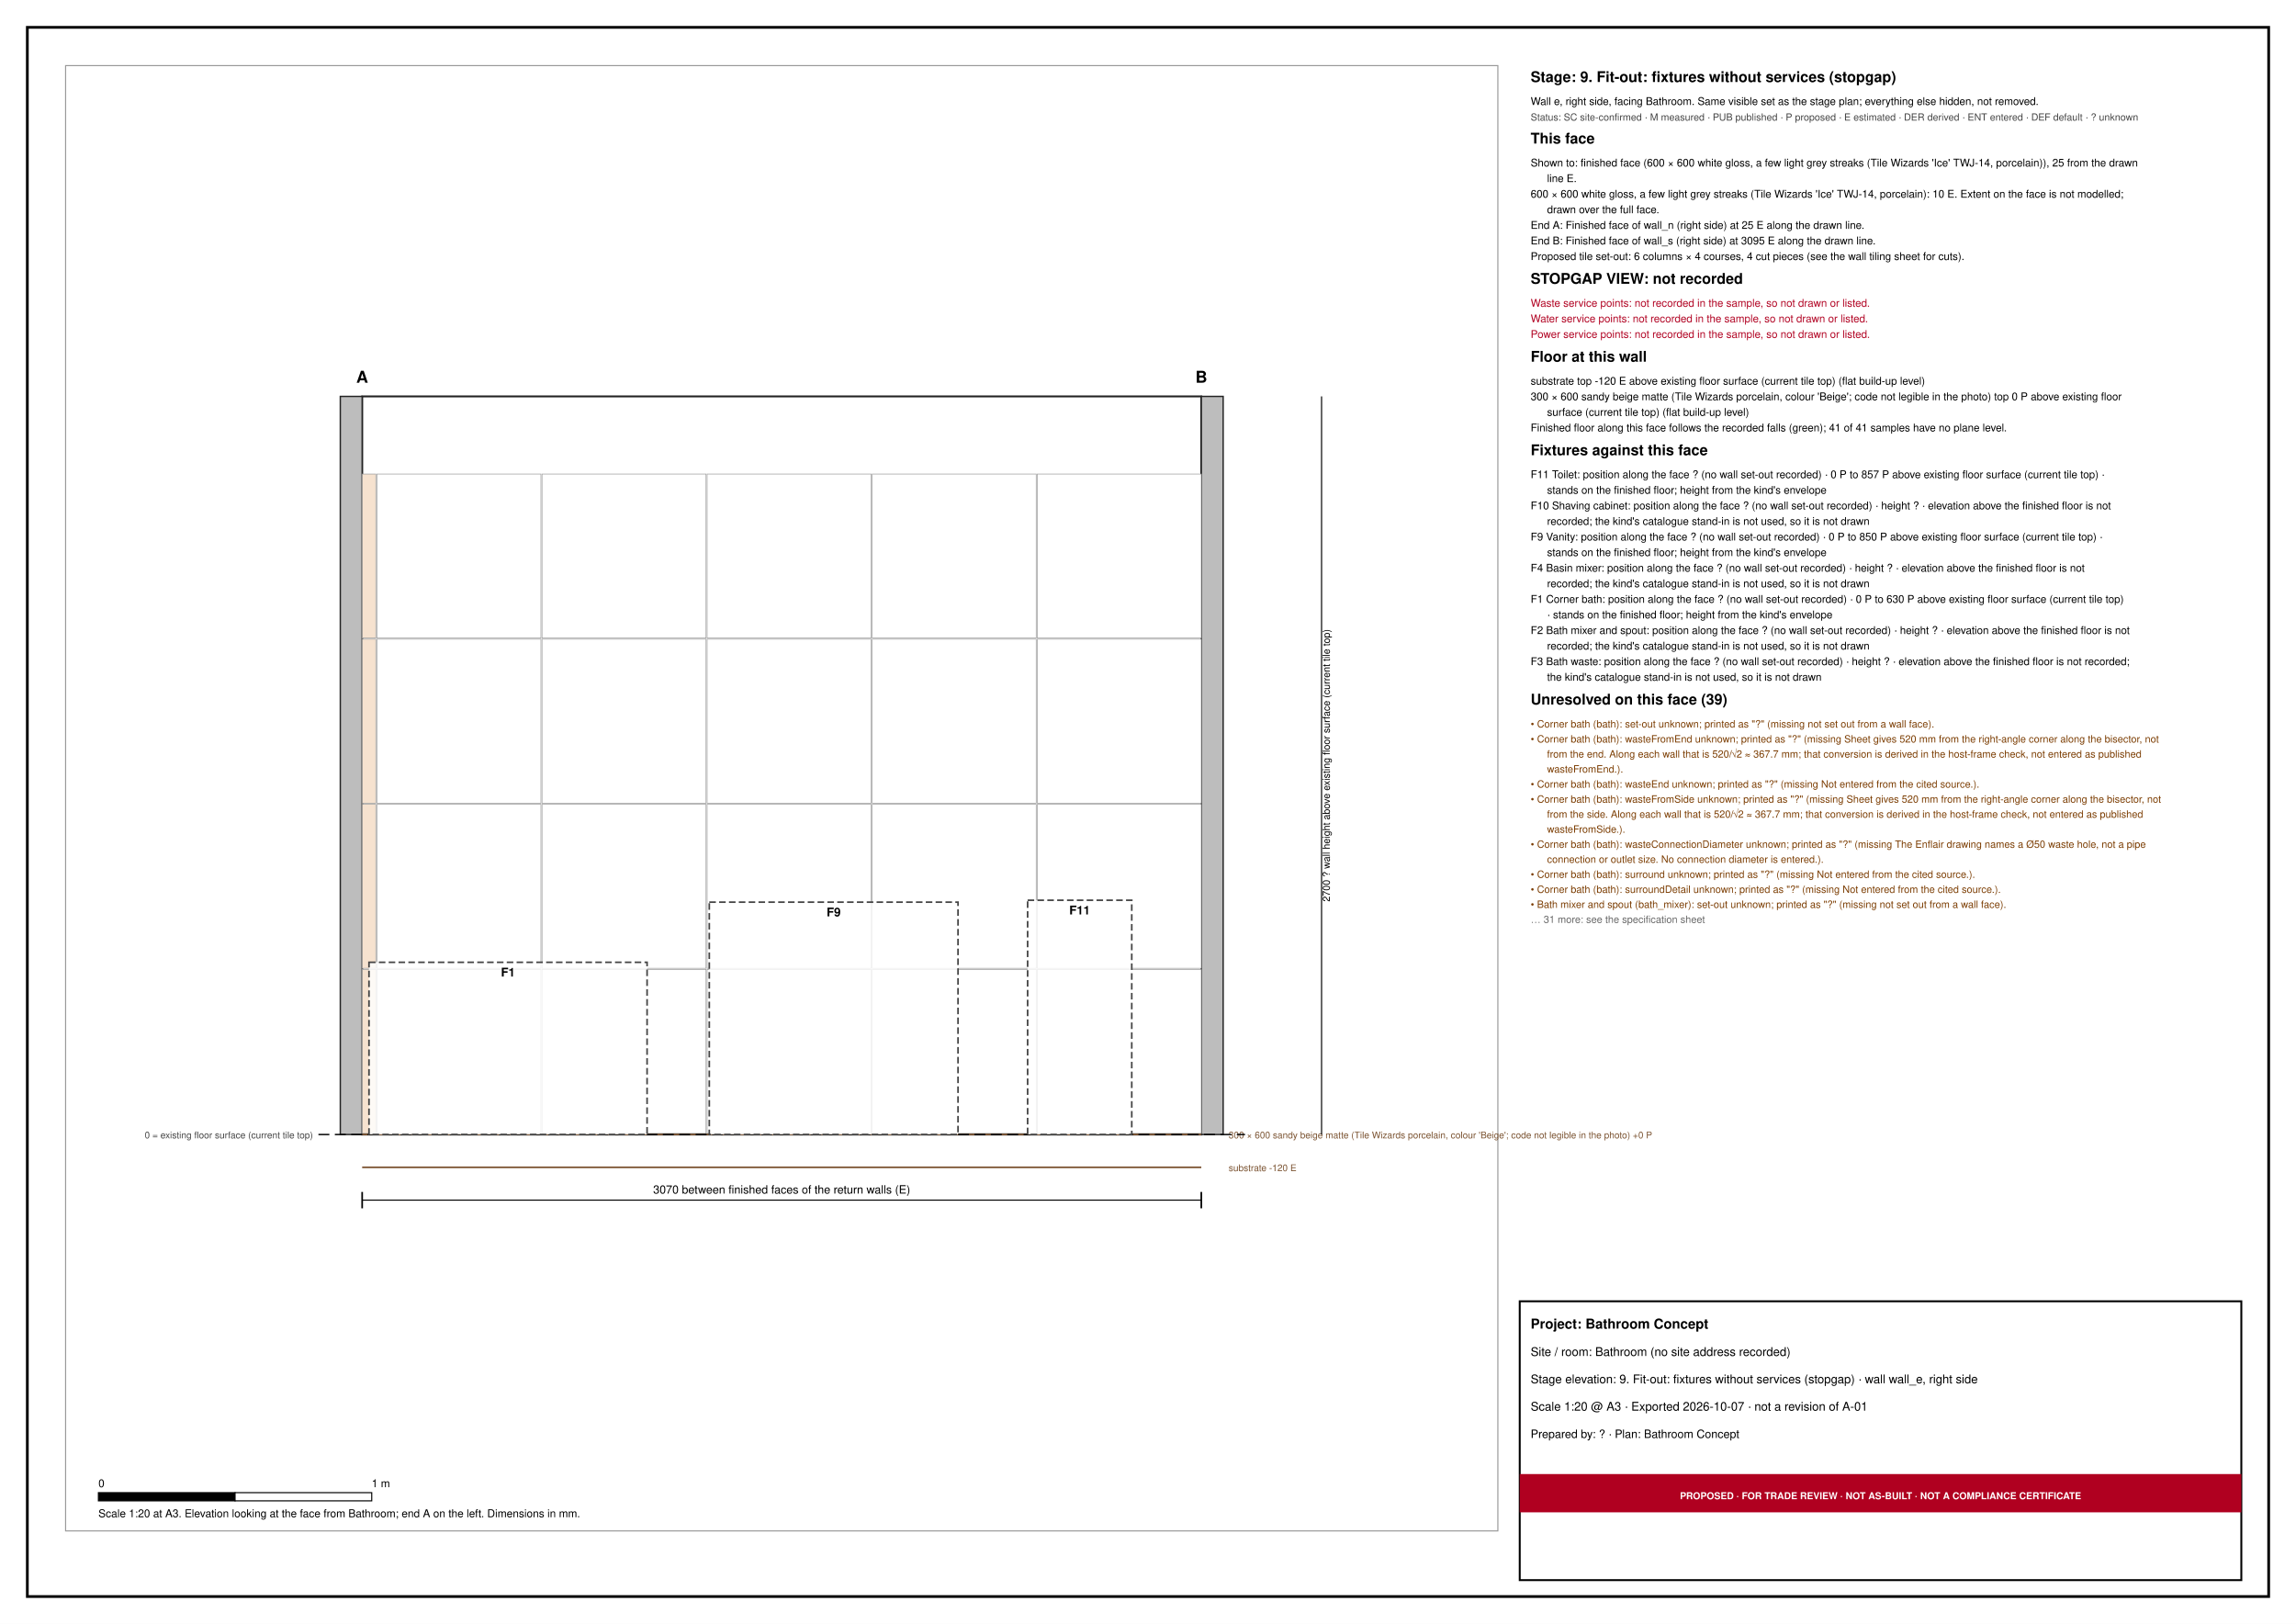
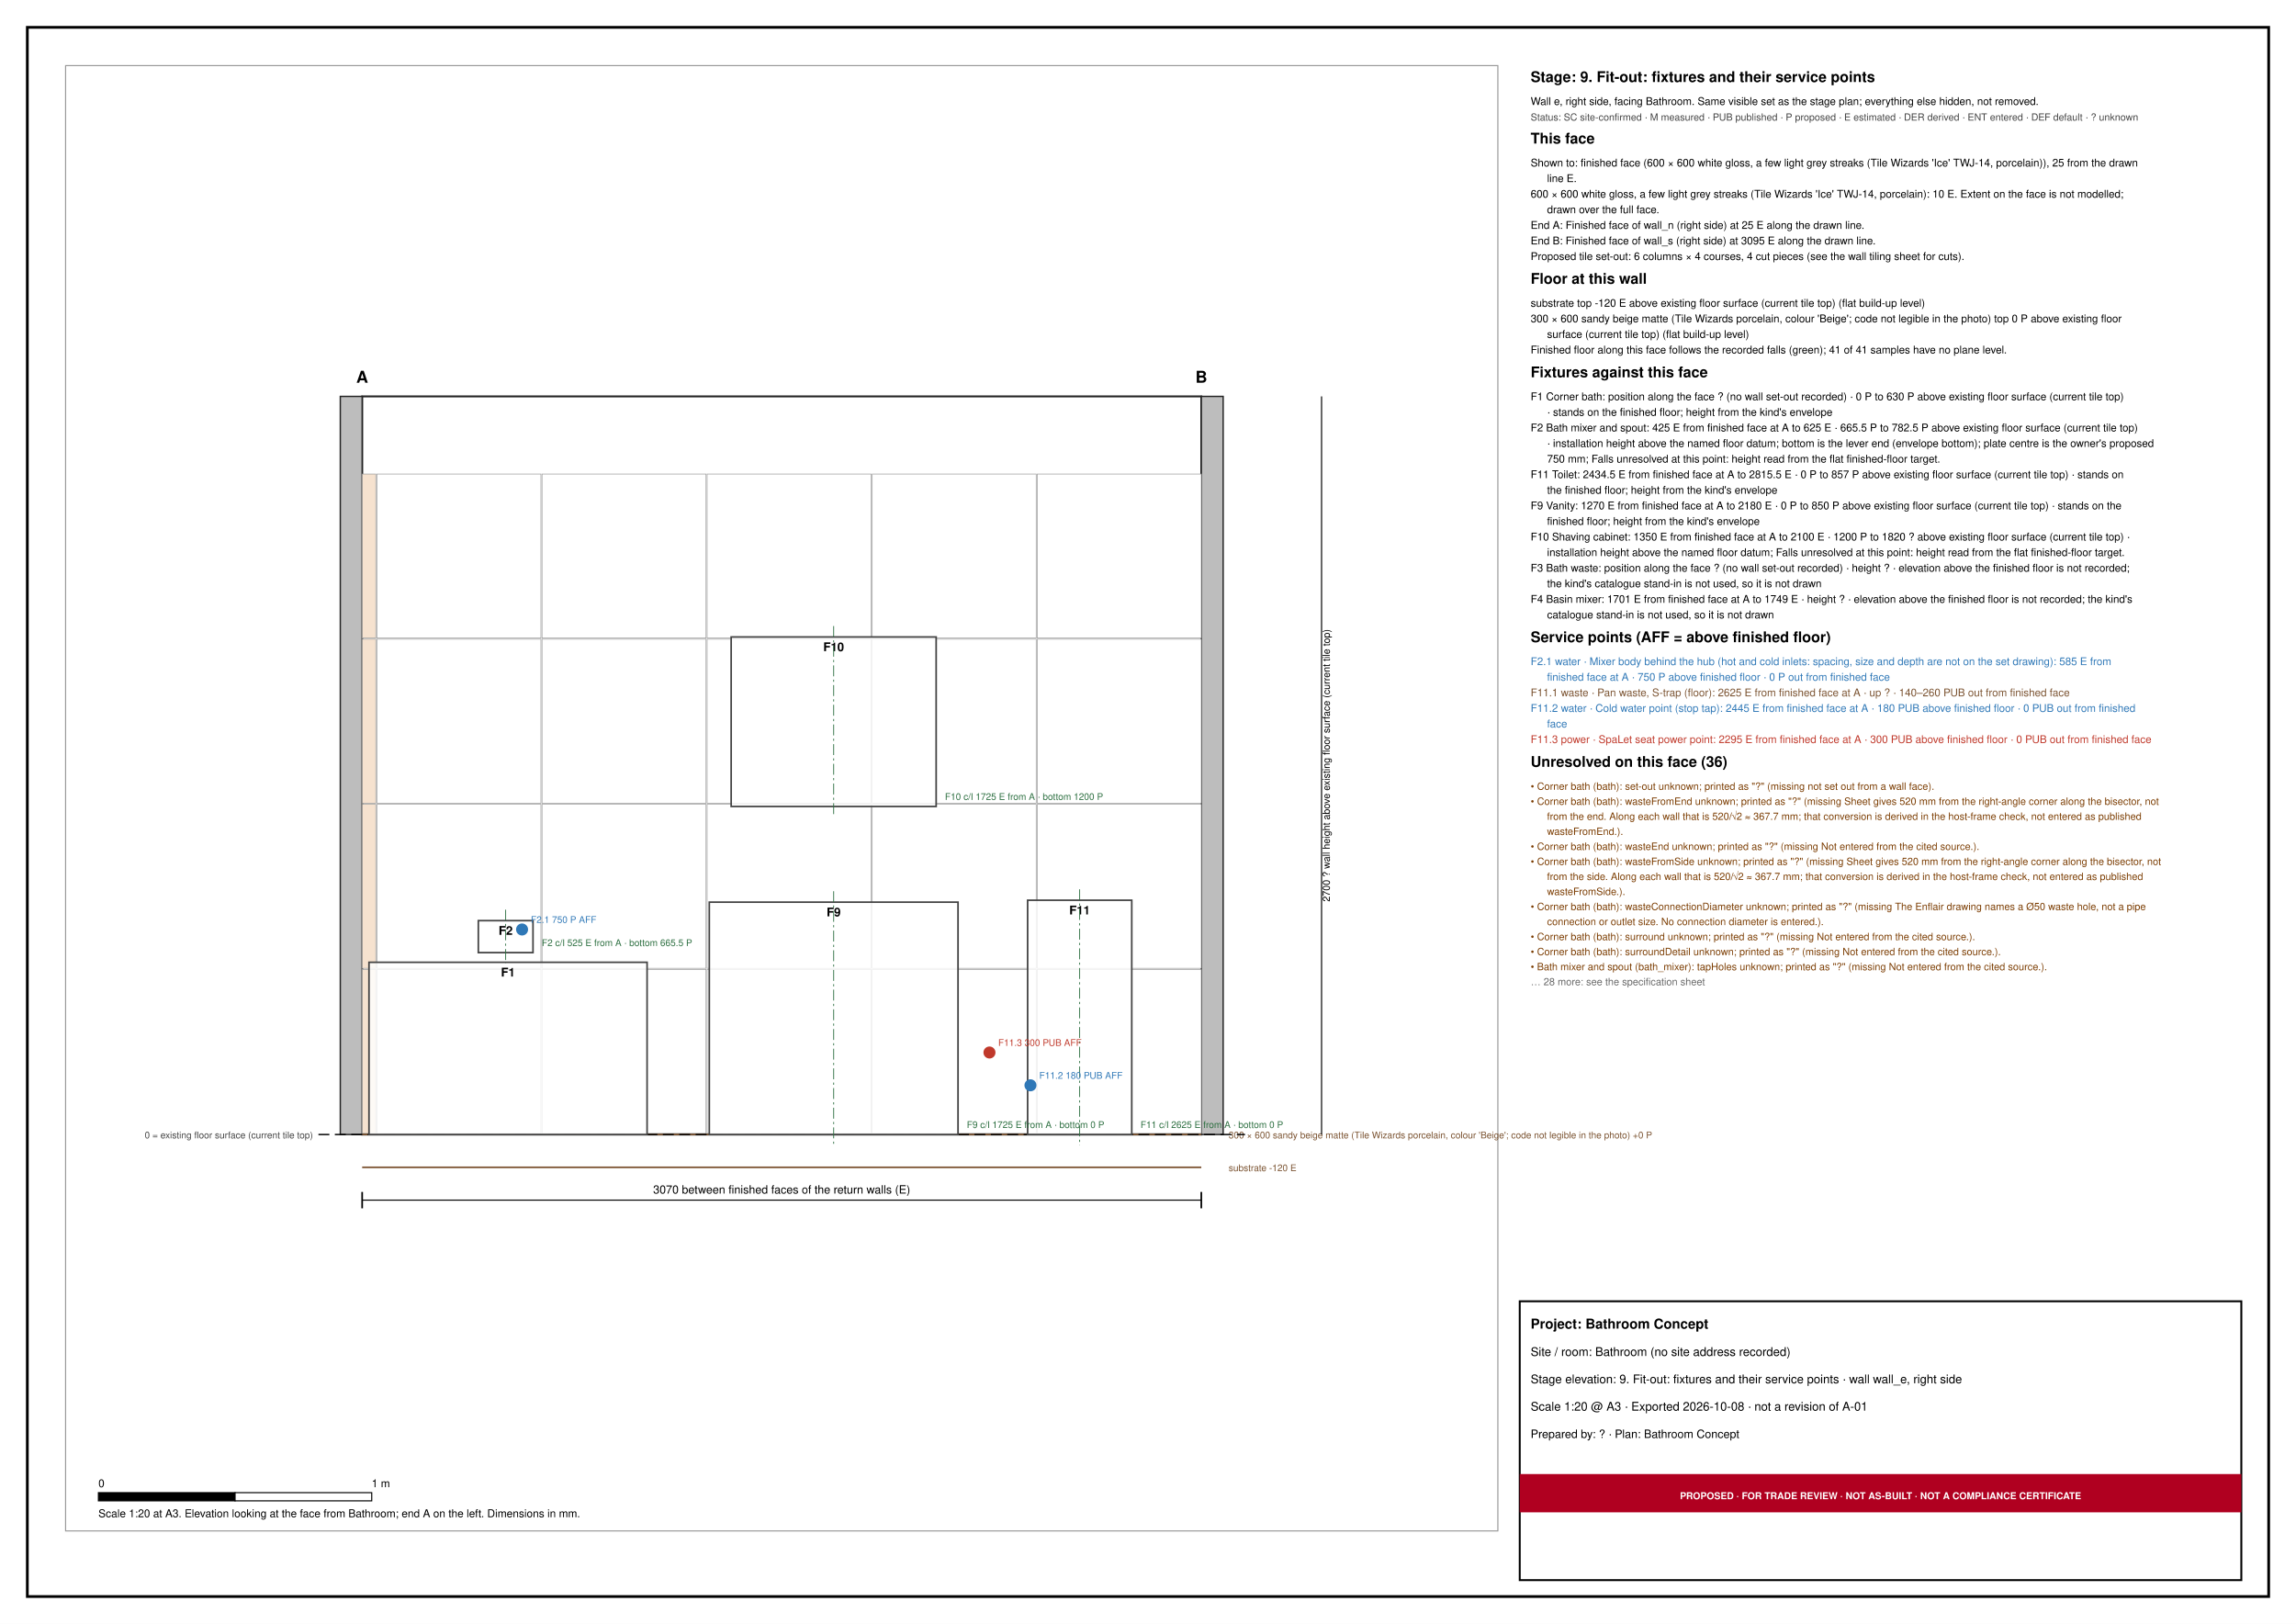
<svg xmlns="http://www.w3.org/2000/svg" width="420mm" height="297mm" viewBox="0 0 420 297" font-family="Helvetica, Arial, sans-serif" data-sheet="stage-elevation" data-wall="wall_e" data-side="right" data-scale="20">
  <rect width="420" height="297" fill="#fff" />
  <rect x="5" y="5" width="410" height="287" fill="none" stroke="#000" stroke-width="0.5" />
  <rect x="12" y="12" width="262" height="268" fill="none" stroke="#999" stroke-width="0.2" />
  <rect x="66.25" y="72.5" width="153.5" height="135" fill="#ffffff" stroke="#222" stroke-width="0.35" data-element="wall:wall_e:right:wall_e_tile" />
  <rect x="62.25" y="72.5" width="4" height="135" fill="#bdbdbd" stroke="#222" stroke-width="0.25" />
  <rect x="219.75" y="72.5" width="4" height="135" fill="#bdbdbd" stroke="#222" stroke-width="0.25" />
  <text x="66.25" y="70" font-size="3" font-weight="bold" text-anchor="middle">A</text>
  <text x="219.75" y="70" font-size="3" font-weight="bold" text-anchor="middle">B</text>
  <rect x="66.25" y="177.3" width="2.5" height="30" fill="#f6e2cf" stroke="#9a9a9a" stroke-width="0.12" data-piece="cut" />
  <rect x="66.25" y="147.1" width="2.5" height="30" fill="#f6e2cf" stroke="#9a9a9a" stroke-width="0.12" data-piece="cut" />
  <rect x="66.25" y="116.9" width="2.5" height="30" fill="#f6e2cf" stroke="#9a9a9a" stroke-width="0.12" data-piece="cut" />
  <rect x="66.25" y="86.7" width="2.5" height="30" fill="#f6e2cf" stroke="#9a9a9a" stroke-width="0.12" data-piece="cut" />
  <rect x="68.95" y="177.3" width="30" height="30" fill="#fff" stroke="#9a9a9a" stroke-width="0.12" data-piece="full" />
  <rect x="68.95" y="147.1" width="30" height="30" fill="#fff" stroke="#9a9a9a" stroke-width="0.12" data-piece="full" />
  <rect x="68.95" y="116.9" width="30" height="30" fill="#fff" stroke="#9a9a9a" stroke-width="0.12" data-piece="full" />
  <rect x="68.95" y="86.7" width="30" height="30" fill="#fff" stroke="#9a9a9a" stroke-width="0.12" data-piece="full" />
  <rect x="99.15" y="177.3" width="30" height="30" fill="#fff" stroke="#9a9a9a" stroke-width="0.12" data-piece="full" />
  <rect x="99.15" y="147.1" width="30" height="30" fill="#fff" stroke="#9a9a9a" stroke-width="0.12" data-piece="full" />
  <rect x="99.15" y="116.9" width="30" height="30" fill="#fff" stroke="#9a9a9a" stroke-width="0.12" data-piece="full" />
  <rect x="99.15" y="86.7" width="30" height="30" fill="#fff" stroke="#9a9a9a" stroke-width="0.12" data-piece="full" />
  <rect x="129.35" y="177.3" width="30" height="30" fill="#fff" stroke="#9a9a9a" stroke-width="0.12" data-piece="full" />
  <rect x="129.35" y="147.1" width="30" height="30" fill="#fff" stroke="#9a9a9a" stroke-width="0.12" data-piece="full" />
  <rect x="129.35" y="116.9" width="30" height="30" fill="#fff" stroke="#9a9a9a" stroke-width="0.12" data-piece="full" />
  <rect x="129.35" y="86.7" width="30" height="30" fill="#fff" stroke="#9a9a9a" stroke-width="0.12" data-piece="full" />
  <rect x="159.55" y="177.3" width="30" height="30" fill="#fff" stroke="#9a9a9a" stroke-width="0.12" data-piece="full" />
  <rect x="159.55" y="147.1" width="30" height="30" fill="#fff" stroke="#9a9a9a" stroke-width="0.12" data-piece="full" />
  <rect x="159.55" y="116.9" width="30" height="30" fill="#fff" stroke="#9a9a9a" stroke-width="0.12" data-piece="full" />
  <rect x="159.55" y="86.7" width="30" height="30" fill="#fff" stroke="#9a9a9a" stroke-width="0.12" data-piece="full" />
  <rect x="189.75" y="177.3" width="30" height="30" fill="#fff" stroke="#9a9a9a" stroke-width="0.12" data-piece="full" />
  <rect x="189.75" y="147.1" width="30" height="30" fill="#fff" stroke="#9a9a9a" stroke-width="0.12" data-piece="full" />
  <rect x="189.75" y="116.9" width="30" height="30" fill="#fff" stroke="#9a9a9a" stroke-width="0.12" data-piece="full" />
  <rect x="189.75" y="86.7" width="30" height="30" fill="#fff" stroke="#9a9a9a" stroke-width="0.12" data-piece="full" />
  <line x1="66.25" y1="213.5" x2="219.75" y2="213.5" stroke="#7a5230" stroke-width="0.3" data-element="room:bathroom:substrate" />
  <text x="224.75" y="214.2" font-size="1.7" fill="#7a5230">substrate -120 E</text>
  <line x1="66.25" y1="207.5" x2="219.75" y2="207.5" stroke="#7a5230" stroke-width="0.3" data-element="room:bathroom:floor:floor_tile" />
  <text x="224.75" y="208.2" font-size="1.7" fill="#7a5230">300 × 600 sandy beige matte (Tile Wizards porcelain, colour 'Beige'; code not legible in the photo) +0 P</text>
  <line x1="58.25" y1="207.5" x2="227.75" y2="207.5" stroke="#000" stroke-width="0.25" stroke-dasharray="2 1" />
  <text x="57.25" y="208.2" font-size="1.7" text-anchor="end" fill="#444">0 = existing floor surface (current tile top)</text>
-   <rect x="187.98" y="164.65" width="19.05" height="42.85" fill="#ffffff" fill-opacity="0.82" stroke="#444" stroke-width="0.3" stroke-dasharray="1.2 0.6" data-element="item:toilet" />
+   <rect x="67.5" y="176" width="50.87" height="31.5" fill="#ffffff" fill-opacity="0.82" stroke="#444" stroke-width="0.3" data-element="item:bath" />
+   <text x="92.93" y="178.6" font-size="2.2" text-anchor="middle" font-weight="bold">F1</text>
+   <rect x="87.5" y="168.38" width="10" height="5.85" fill="#ffffff" fill-opacity="0.82" stroke="#444" stroke-width="0.3" data-element="item:bath_mixer" />
+   <text x="92.5" y="170.98" font-size="2.2" text-anchor="middle" font-weight="bold">F2</text>
+   <rect x="187.98" y="164.65" width="19.05" height="42.85" fill="#ffffff" fill-opacity="0.82" stroke="#444" stroke-width="0.3" data-element="item:toilet" />
  <text x="197.5" y="167.25" font-size="2.2" text-anchor="middle" font-weight="bold">F11</text>
-   <rect x="129.75" y="165" width="45.5" height="42.5" fill="#ffffff" fill-opacity="0.82" stroke="#444" stroke-width="0.3" stroke-dasharray="1.2 0.6" data-element="item:vanity" />
+   <rect x="129.75" y="165" width="45.5" height="42.5" fill="#ffffff" fill-opacity="0.82" stroke="#444" stroke-width="0.3" data-element="item:vanity" />
  <text x="152.5" y="167.6" font-size="2.2" text-anchor="middle" font-weight="bold">F9</text>
-   <rect x="67.5" y="176" width="50.87" height="31.5" fill="#ffffff" fill-opacity="0.82" stroke="#444" stroke-width="0.3" stroke-dasharray="1.2 0.6" data-element="item:bath" />
-   <text x="92.93" y="178.6" font-size="2.2" text-anchor="middle" font-weight="bold">F1</text>
+   <rect x="133.75" y="116.5" width="37.5" height="31" fill="#ffffff" fill-opacity="0.82" stroke="#444" stroke-width="0.3" data-element="item:shaving_cabinet" />
+   <text x="152.5" y="119.1" font-size="2.2" text-anchor="middle" font-weight="bold">F10</text>
+   <line x1="92.5" y1="166.38" x2="92.5" y2="176.23" stroke="#2b6e3f" stroke-width="0.15" stroke-dasharray="2 0.6 0.4 0.6" data-role="set-out-centreline" data-setout="item:bath_mixer" />
+   <text x="99.1" y="173.03" font-size="1.7" fill="#2b6e3f" data-role="set-out" data-setout="item:bath_mixer">F2 c/l 525 E from A · bottom 665.5 P</text>
+   <line x1="197.5" y1="162.65" x2="197.5" y2="209.5" stroke="#2b6e3f" stroke-width="0.15" stroke-dasharray="2 0.6 0.4 0.6" data-role="set-out-centreline" data-setout="item:toilet" />
+   <text x="208.63" y="206.3" font-size="1.7" fill="#2b6e3f" data-role="set-out" data-setout="item:toilet">F11 c/l 2625 E from A · bottom 0 P</text>
+   <line x1="152.5" y1="163" x2="152.5" y2="209.5" stroke="#2b6e3f" stroke-width="0.15" stroke-dasharray="2 0.6 0.4 0.6" data-role="set-out-centreline" data-setout="item:vanity" />
+   <text x="176.85" y="206.3" font-size="1.7" fill="#2b6e3f" data-role="set-out" data-setout="item:vanity">F9 c/l 1725 E from A · bottom 0 P</text>
+   <line x1="152.5" y1="114.5" x2="152.5" y2="149.5" stroke="#2b6e3f" stroke-width="0.15" stroke-dasharray="2 0.6 0.4 0.6" data-role="set-out-centreline" data-setout="item:shaving_cabinet" />
+   <text x="172.85" y="146.3" font-size="1.7" fill="#2b6e3f" data-role="set-out" data-setout="item:shaving_cabinet">F10 c/l 1725 E from A · bottom 1200 P</text>
+   <circle cx="95.5" cy="170" r="1.1" fill="#2f78b7" data-element="item:bath_mixer:sp:body" />
+   <text x="97.1" y="168.8" font-size="1.7" fill="#2f78b7">F2.1 750 P AFF</text>
+   <circle cx="188.5" cy="198.5" r="1.1" fill="#2f78b7" data-element="item:toilet:sp:water" />
+   <text x="190.1" y="197.3" font-size="1.7" fill="#2f78b7">F11.2 180 PUB AFF</text>
+   <circle cx="181" cy="192.5" r="1.1" fill="#c0392b" data-element="item:toilet:sp:power" />
+   <text x="182.6" y="191.3" font-size="1.7" fill="#c0392b">F11.3 300 PUB AFF</text>
  <line x1="66.25" y1="219.5" x2="219.75" y2="219.5" stroke="#000" stroke-width="0.2" />
  <line x1="66.25" y1="218" x2="66.25" y2="221" stroke="#000" stroke-width="0.3" />
  <line x1="219.75" y1="218" x2="219.75" y2="221" stroke="#000" stroke-width="0.3" />
  <text x="143" y="218.3" font-size="2.1" text-anchor="middle" data-dim="run">3070 between finished faces of the return walls (E)</text>
  <line x1="241.75" y1="207.5" x2="241.75" y2="72.5" stroke="#000" stroke-width="0.2" />
  <text x="243.25" y="140" font-size="1.8" transform="rotate(-90 243.25 140)" text-anchor="middle">2700 ? wall height above existing floor surface (current tile top)</text>
  <rect x="18" y="273" width="25" height="1.5" fill="#000" stroke="#000" stroke-width="0.2" />
  <rect x="43" y="273" width="25" height="1.5" fill="#fff" stroke="#000" stroke-width="0.2" />
  <text x="18" y="272" font-size="2">0</text>
  <text x="68" y="272" font-size="2">1 m</text>
  <text x="18" y="277.5" font-size="2">Scale 1:20 at A3. Elevation looking at the face from Bathroom; end A on the left. Dimensions in mm.</text>
-   <text x="280" y="15" font-size="2.7" font-weight="bold">Stage: 9. Fit-out: fixtures without services (stopgap)</text>
+   <text x="280" y="15" font-size="2.7" font-weight="bold">Stage: 9. Fit-out: fixtures and their service points</text>
  <text x="280" y="19.2" font-size="1.95">Wall e, right side, facing Bathroom. Same visible set as the stage plan; everything else hidden, not removed.</text>
  <text x="280" y="22.05" font-size="1.8" fill="#444">Status: SC site-confirmed · M measured · PUB published · P proposed · E estimated · DER derived · ENT entered · DEF default · ? unknown</text>
  <text x="280" y="26.25" font-size="2.7" font-weight="bold">This face</text>
  <text x="280" y="30.45" font-size="1.95">Shown to: finished face (600 × 600 white gloss, a few light grey streaks (Tile Wizards 'Ice' TWJ-14, porcelain)), 25 from the drawn</text>
  <text x="283" y="33.3" font-size="1.95">line E.</text>
  <text x="280" y="36.15" font-size="1.95">600 × 600 white gloss, a few light grey streaks (Tile Wizards 'Ice' TWJ-14, porcelain): 10 E. Extent on the face is not modelled;</text>
  <text x="283" y="39" font-size="1.95">drawn over the full face.</text>
  <text x="280" y="41.85" font-size="1.95">End A: Finished face of wall_n (right side) at 25 E along the drawn line.</text>
  <text x="280" y="44.7" font-size="1.95">End B: Finished face of wall_s (right side) at 3095 E along the drawn line.</text>
  <text x="280" y="47.55" font-size="1.95">Proposed tile set-out: 6 columns × 4 courses, 4 cut pieces (see the wall tiling sheet for cuts).</text>
-   <text x="280" y="51.9" font-size="2.7" font-weight="bold">STOPGAP VIEW: not recorded</text>
-   <text x="280" y="56.1" font-size="1.95" fill="#b00020">Waste service points: not recorded in the sample, so not drawn or listed.</text>
-   <text x="280" y="58.95" font-size="1.95" fill="#b00020">Water service points: not recorded in the sample, so not drawn or listed.</text>
-   <text x="280" y="61.8" font-size="1.95" fill="#b00020">Power service points: not recorded in the sample, so not drawn or listed.</text>
-   <text x="280" y="66.15" font-size="2.7" font-weight="bold">Floor at this wall</text>
-   <text x="280" y="70.35" font-size="1.95">substrate top -120 E above existing floor surface (current tile top) (flat build-up level)</text>
-   <text x="280" y="73.2" font-size="1.95">300 × 600 sandy beige matte (Tile Wizards porcelain, colour 'Beige'; code not legible in the photo) top 0 P above existing floor</text>
-   <text x="283" y="76.05" font-size="1.95">surface (current tile top) (flat build-up level)</text>
-   <text x="280" y="78.9" font-size="1.95">Finished floor along this face follows the recorded falls (green); 41 of 41 samples have no plane level.</text>
-   <text x="280" y="83.25" font-size="2.7" font-weight="bold">Fixtures against this face</text>
-   <text x="280" y="87.45" font-size="1.95" data-element="item:toilet">F11 Toilet: position along the face ? (no wall set-out recorded) · 0 P to 857 P above existing floor surface (current tile top) ·</text>
-   <text x="283" y="90.3" font-size="1.95" data-element="item:toilet">stands on the finished floor; height from the kind's envelope</text>
-   <text x="280" y="93.15" font-size="1.95" data-element="item:shaving_cabinet">F10 Shaving cabinet: position along the face ? (no wall set-out recorded) · height ? · elevation above the finished floor is not</text>
-   <text x="283" y="96" font-size="1.95" data-element="item:shaving_cabinet">recorded; the kind's catalogue stand-in is not used, so it is not drawn</text>
-   <text x="280" y="98.85" font-size="1.95" data-element="item:vanity">F9 Vanity: position along the face ? (no wall set-out recorded) · 0 P to 850 P above existing floor surface (current tile top) ·</text>
-   <text x="283" y="101.7" font-size="1.95" data-element="item:vanity">stands on the finished floor; height from the kind's envelope</text>
-   <text x="280" y="104.55" font-size="1.95" data-element="item:basin_mixer">F4 Basin mixer: position along the face ? (no wall set-out recorded) · height ? · elevation above the finished floor is not</text>
-   <text x="283" y="107.4" font-size="1.95" data-element="item:basin_mixer">recorded; the kind's catalogue stand-in is not used, so it is not drawn</text>
-   <text x="280" y="110.25" font-size="1.95" data-element="item:bath">F1 Corner bath: position along the face ? (no wall set-out recorded) · 0 P to 630 P above existing floor surface (current tile top)</text>
-   <text x="283" y="113.1" font-size="1.95" data-element="item:bath">· stands on the finished floor; height from the kind's envelope</text>
-   <text x="280" y="115.95" font-size="1.95" data-element="item:bath_mixer">F2 Bath mixer and spout: position along the face ? (no wall set-out recorded) · height ? · elevation above the finished floor is not</text>
-   <text x="283" y="118.8" font-size="1.95" data-element="item:bath_mixer">recorded; the kind's catalogue stand-in is not used, so it is not drawn</text>
-   <text x="280" y="121.65" font-size="1.95" data-element="item:bath_waste">F3 Bath waste: position along the face ? (no wall set-out recorded) · height ? · elevation above the finished floor is not recorded;</text>
-   <text x="283" y="124.5" font-size="1.95" data-element="item:bath_waste">the kind's catalogue stand-in is not used, so it is not drawn</text>
-   <text x="280" y="128.85" font-size="2.7" font-weight="bold">Unresolved on this face (39)</text>
-   <text x="280" y="133.05" font-size="1.85" fill="#7a3b00">• Corner bath (bath): set-out unknown; printed as "?" (missing not set out from a wall face).</text>
-   <text x="280" y="135.8" font-size="1.85" fill="#7a3b00">• Corner bath (bath): wasteFromEnd unknown; printed as "?" (missing Sheet gives 520 mm from the right-angle corner along the bisector, not</text>
-   <text x="283" y="138.55" font-size="1.85" fill="#7a3b00">from the end. Along each wall that is 520/√2 ≈ 367.7 mm; that conversion is derived in the host-frame check, not entered as published</text>
-   <text x="283" y="141.3" font-size="1.85" fill="#7a3b00">wasteFromEnd.).</text>
-   <text x="280" y="144.05" font-size="1.85" fill="#7a3b00">• Corner bath (bath): wasteEnd unknown; printed as "?" (missing Not entered from the cited source.).</text>
-   <text x="280" y="146.8" font-size="1.85" fill="#7a3b00">• Corner bath (bath): wasteFromSide unknown; printed as "?" (missing Sheet gives 520 mm from the right-angle corner along the bisector, not</text>
-   <text x="283" y="149.55" font-size="1.85" fill="#7a3b00">from the side. Along each wall that is 520/√2 ≈ 367.7 mm; that conversion is derived in the host-frame check, not entered as published</text>
-   <text x="283" y="152.3" font-size="1.85" fill="#7a3b00">wasteFromSide.).</text>
-   <text x="280" y="155.05" font-size="1.85" fill="#7a3b00">• Corner bath (bath): wasteConnectionDiameter unknown; printed as "?" (missing The Enflair drawing names a Ø50 waste hole, not a pipe</text>
-   <text x="283" y="157.8" font-size="1.85" fill="#7a3b00">connection or outlet size. No connection diameter is entered.).</text>
-   <text x="280" y="160.55" font-size="1.85" fill="#7a3b00">• Corner bath (bath): surround unknown; printed as "?" (missing Not entered from the cited source.).</text>
-   <text x="280" y="163.3" font-size="1.85" fill="#7a3b00">• Corner bath (bath): surroundDetail unknown; printed as "?" (missing Not entered from the cited source.).</text>
-   <text x="280" y="166.05" font-size="1.85" fill="#7a3b00">• Bath mixer and spout (bath_mixer): set-out unknown; printed as "?" (missing not set out from a wall face).</text>
-   <text x="280" y="168.8" font-size="1.85" fill="#666">… 31 more: see the specification sheet</text>
+   <text x="280" y="51.9" font-size="2.7" font-weight="bold">Floor at this wall</text>
+   <text x="280" y="56.1" font-size="1.95">substrate top -120 E above existing floor surface (current tile top) (flat build-up level)</text>
+   <text x="280" y="58.95" font-size="1.95">300 × 600 sandy beige matte (Tile Wizards porcelain, colour 'Beige'; code not legible in the photo) top 0 P above existing floor</text>
+   <text x="283" y="61.8" font-size="1.95">surface (current tile top) (flat build-up level)</text>
+   <text x="280" y="64.65" font-size="1.95">Finished floor along this face follows the recorded falls (green); 41 of 41 samples have no plane level.</text>
+   <text x="280" y="69" font-size="2.7" font-weight="bold">Fixtures against this face</text>
+   <text x="280" y="73.2" font-size="1.95" data-element="item:bath">F1 Corner bath: position along the face ? (no wall set-out recorded) · 0 P to 630 P above existing floor surface (current tile top)</text>
+   <text x="283" y="76.05" font-size="1.95" data-element="item:bath">· stands on the finished floor; height from the kind's envelope</text>
+   <text x="280" y="78.9" font-size="1.95" data-element="item:bath_mixer">F2 Bath mixer and spout: 425 E from finished face at A to 625 E · 665.5 P to 782.5 P above existing floor surface (current tile top)</text>
+   <text x="283" y="81.75" font-size="1.95" data-element="item:bath_mixer">· installation height above the named floor datum; bottom is the lever end (envelope bottom); plate centre is the owner's proposed</text>
+   <text x="283" y="84.6" font-size="1.95" data-element="item:bath_mixer">750 mm; Falls unresolved at this point: height read from the flat finished-floor target.</text>
+   <text x="280" y="87.45" font-size="1.95" data-element="item:toilet">F11 Toilet: 2434.5 E from finished face at A to 2815.5 E · 0 P to 857 P above existing floor surface (current tile top) · stands on</text>
+   <text x="283" y="90.3" font-size="1.95" data-element="item:toilet">the finished floor; height from the kind's envelope</text>
+   <text x="280" y="93.15" font-size="1.95" data-element="item:vanity">F9 Vanity: 1270 E from finished face at A to 2180 E · 0 P to 850 P above existing floor surface (current tile top) · stands on the</text>
+   <text x="283" y="96" font-size="1.95" data-element="item:vanity">finished floor; height from the kind's envelope</text>
+   <text x="280" y="98.85" font-size="1.95" data-element="item:shaving_cabinet">F10 Shaving cabinet: 1350 E from finished face at A to 2100 E · 1200 P to 1820 ? above existing floor surface (current tile top) ·</text>
+   <text x="283" y="101.7" font-size="1.95" data-element="item:shaving_cabinet">installation height above the named floor datum; Falls unresolved at this point: height read from the flat finished-floor target.</text>
+   <text x="280" y="104.55" font-size="1.95" data-element="item:bath_waste">F3 Bath waste: position along the face ? (no wall set-out recorded) · height ? · elevation above the finished floor is not recorded;</text>
+   <text x="283" y="107.4" font-size="1.95" data-element="item:bath_waste">the kind's catalogue stand-in is not used, so it is not drawn</text>
+   <text x="280" y="110.25" font-size="1.95" data-element="item:basin_mixer">F4 Basin mixer: 1701 E from finished face at A to 1749 E · height ? · elevation above the finished floor is not recorded; the kind's</text>
+   <text x="283" y="113.1" font-size="1.95" data-element="item:basin_mixer">catalogue stand-in is not used, so it is not drawn</text>
+   <text x="280" y="117.45" font-size="2.7" font-weight="bold">Service points (AFF = above finished floor)</text>
+   <text x="280" y="121.65" font-size="1.95" fill="#2f78b7" data-element="item:bath_mixer:sp:body">F2.1 water · Mixer body behind the hub (hot and cold inlets: spacing, size and depth are not on the set drawing): 585 E from</text>
+   <text x="283" y="124.5" font-size="1.95" fill="#2f78b7" data-element="item:bath_mixer:sp:body">finished face at A · 750 P above finished floor · 0 P out from finished face</text>
+   <text x="280" y="127.35" font-size="1.95" fill="#7a5230" data-element="item:toilet:sp:waste">F11.1 waste · Pan waste, S-trap (floor): 2625 E from finished face at A · up ? · 140–260 PUB out from finished face</text>
+   <text x="280" y="130.2" font-size="1.95" fill="#2f78b7" data-element="item:toilet:sp:water">F11.2 water · Cold water point (stop tap): 2445 E from finished face at A · 180 PUB above finished floor · 0 PUB out from finished</text>
+   <text x="283" y="133.05" font-size="1.95" fill="#2f78b7" data-element="item:toilet:sp:water">face</text>
+   <text x="280" y="135.9" font-size="1.95" fill="#c0392b" data-element="item:toilet:sp:power">F11.3 power · SpaLet seat power point: 2295 E from finished face at A · 300 PUB above finished floor · 0 PUB out from finished face</text>
+   <text x="280" y="140.25" font-size="2.7" font-weight="bold">Unresolved on this face (36)</text>
+   <text x="280" y="144.45" font-size="1.85" fill="#7a3b00">• Corner bath (bath): set-out unknown; printed as "?" (missing not set out from a wall face).</text>
+   <text x="280" y="147.2" font-size="1.85" fill="#7a3b00">• Corner bath (bath): wasteFromEnd unknown; printed as "?" (missing Sheet gives 520 mm from the right-angle corner along the bisector, not</text>
+   <text x="283" y="149.95" font-size="1.85" fill="#7a3b00">from the end. Along each wall that is 520/√2 ≈ 367.7 mm; that conversion is derived in the host-frame check, not entered as published</text>
+   <text x="283" y="152.7" font-size="1.85" fill="#7a3b00">wasteFromEnd.).</text>
+   <text x="280" y="155.45" font-size="1.85" fill="#7a3b00">• Corner bath (bath): wasteEnd unknown; printed as "?" (missing Not entered from the cited source.).</text>
+   <text x="280" y="158.2" font-size="1.85" fill="#7a3b00">• Corner bath (bath): wasteFromSide unknown; printed as "?" (missing Sheet gives 520 mm from the right-angle corner along the bisector, not</text>
+   <text x="283" y="160.95" font-size="1.85" fill="#7a3b00">from the side. Along each wall that is 520/√2 ≈ 367.7 mm; that conversion is derived in the host-frame check, not entered as published</text>
+   <text x="283" y="163.7" font-size="1.85" fill="#7a3b00">wasteFromSide.).</text>
+   <text x="280" y="166.45" font-size="1.85" fill="#7a3b00">• Corner bath (bath): wasteConnectionDiameter unknown; printed as "?" (missing The Enflair drawing names a Ø50 waste hole, not a pipe</text>
+   <text x="283" y="169.2" font-size="1.85" fill="#7a3b00">connection or outlet size. No connection diameter is entered.).</text>
+   <text x="280" y="171.95" font-size="1.85" fill="#7a3b00">• Corner bath (bath): surround unknown; printed as "?" (missing Not entered from the cited source.).</text>
+   <text x="280" y="174.7" font-size="1.85" fill="#7a3b00">• Corner bath (bath): surroundDetail unknown; printed as "?" (missing Not entered from the cited source.).</text>
+   <text x="280" y="177.45" font-size="1.85" fill="#7a3b00">• Bath mixer and spout (bath_mixer): tapHoles unknown; printed as "?" (missing Not entered from the cited source.).</text>
+   <text x="280" y="180.2" font-size="1.85" fill="#666">… 28 more: see the specification sheet</text>
  <rect x="278" y="238" width="132" height="51" fill="none" stroke="#000" stroke-width="0.35" />
  <text x="280" y="243" font-size="2.5" font-weight="bold">Project: Bathroom Concept</text>
  <text x="280" y="248" font-size="2.2">Site / room: Bathroom (no site address recorded)</text>
-   <text x="280" y="253" font-size="2.2">Stage elevation: 9. Fit-out: fixtures without services (stopgap) · wall wall_e, right side</text>
-   <text x="280" y="258" font-size="2.2">Scale 1:20 @ A3 · Exported 2026-10-07 · not a revision of A-01</text>
+   <text x="280" y="253" font-size="2.2">Stage elevation: 9. Fit-out: fixtures and their service points · wall wall_e, right side</text>
+   <text x="280" y="258" font-size="2.2">Scale 1:20 @ A3 · Exported 2026-10-08 · not a revision of A-01</text>
  <text x="280" y="263" font-size="2.1">Prepared by: ? · Plan: Bathroom Concept</text>
  <text x="280" y="268" font-size="2" />
  <rect x="278" y="269.6" width="132" height="7" fill="#b00020" />
  <text x="344" y="274.2" font-size="1.75" text-anchor="middle" fill="#fff" font-weight="bold">PROPOSED · FOR TRADE REVIEW · NOT AS-BUILT · NOT A COMPLIANCE CERTIFICATE</text>
</svg>
